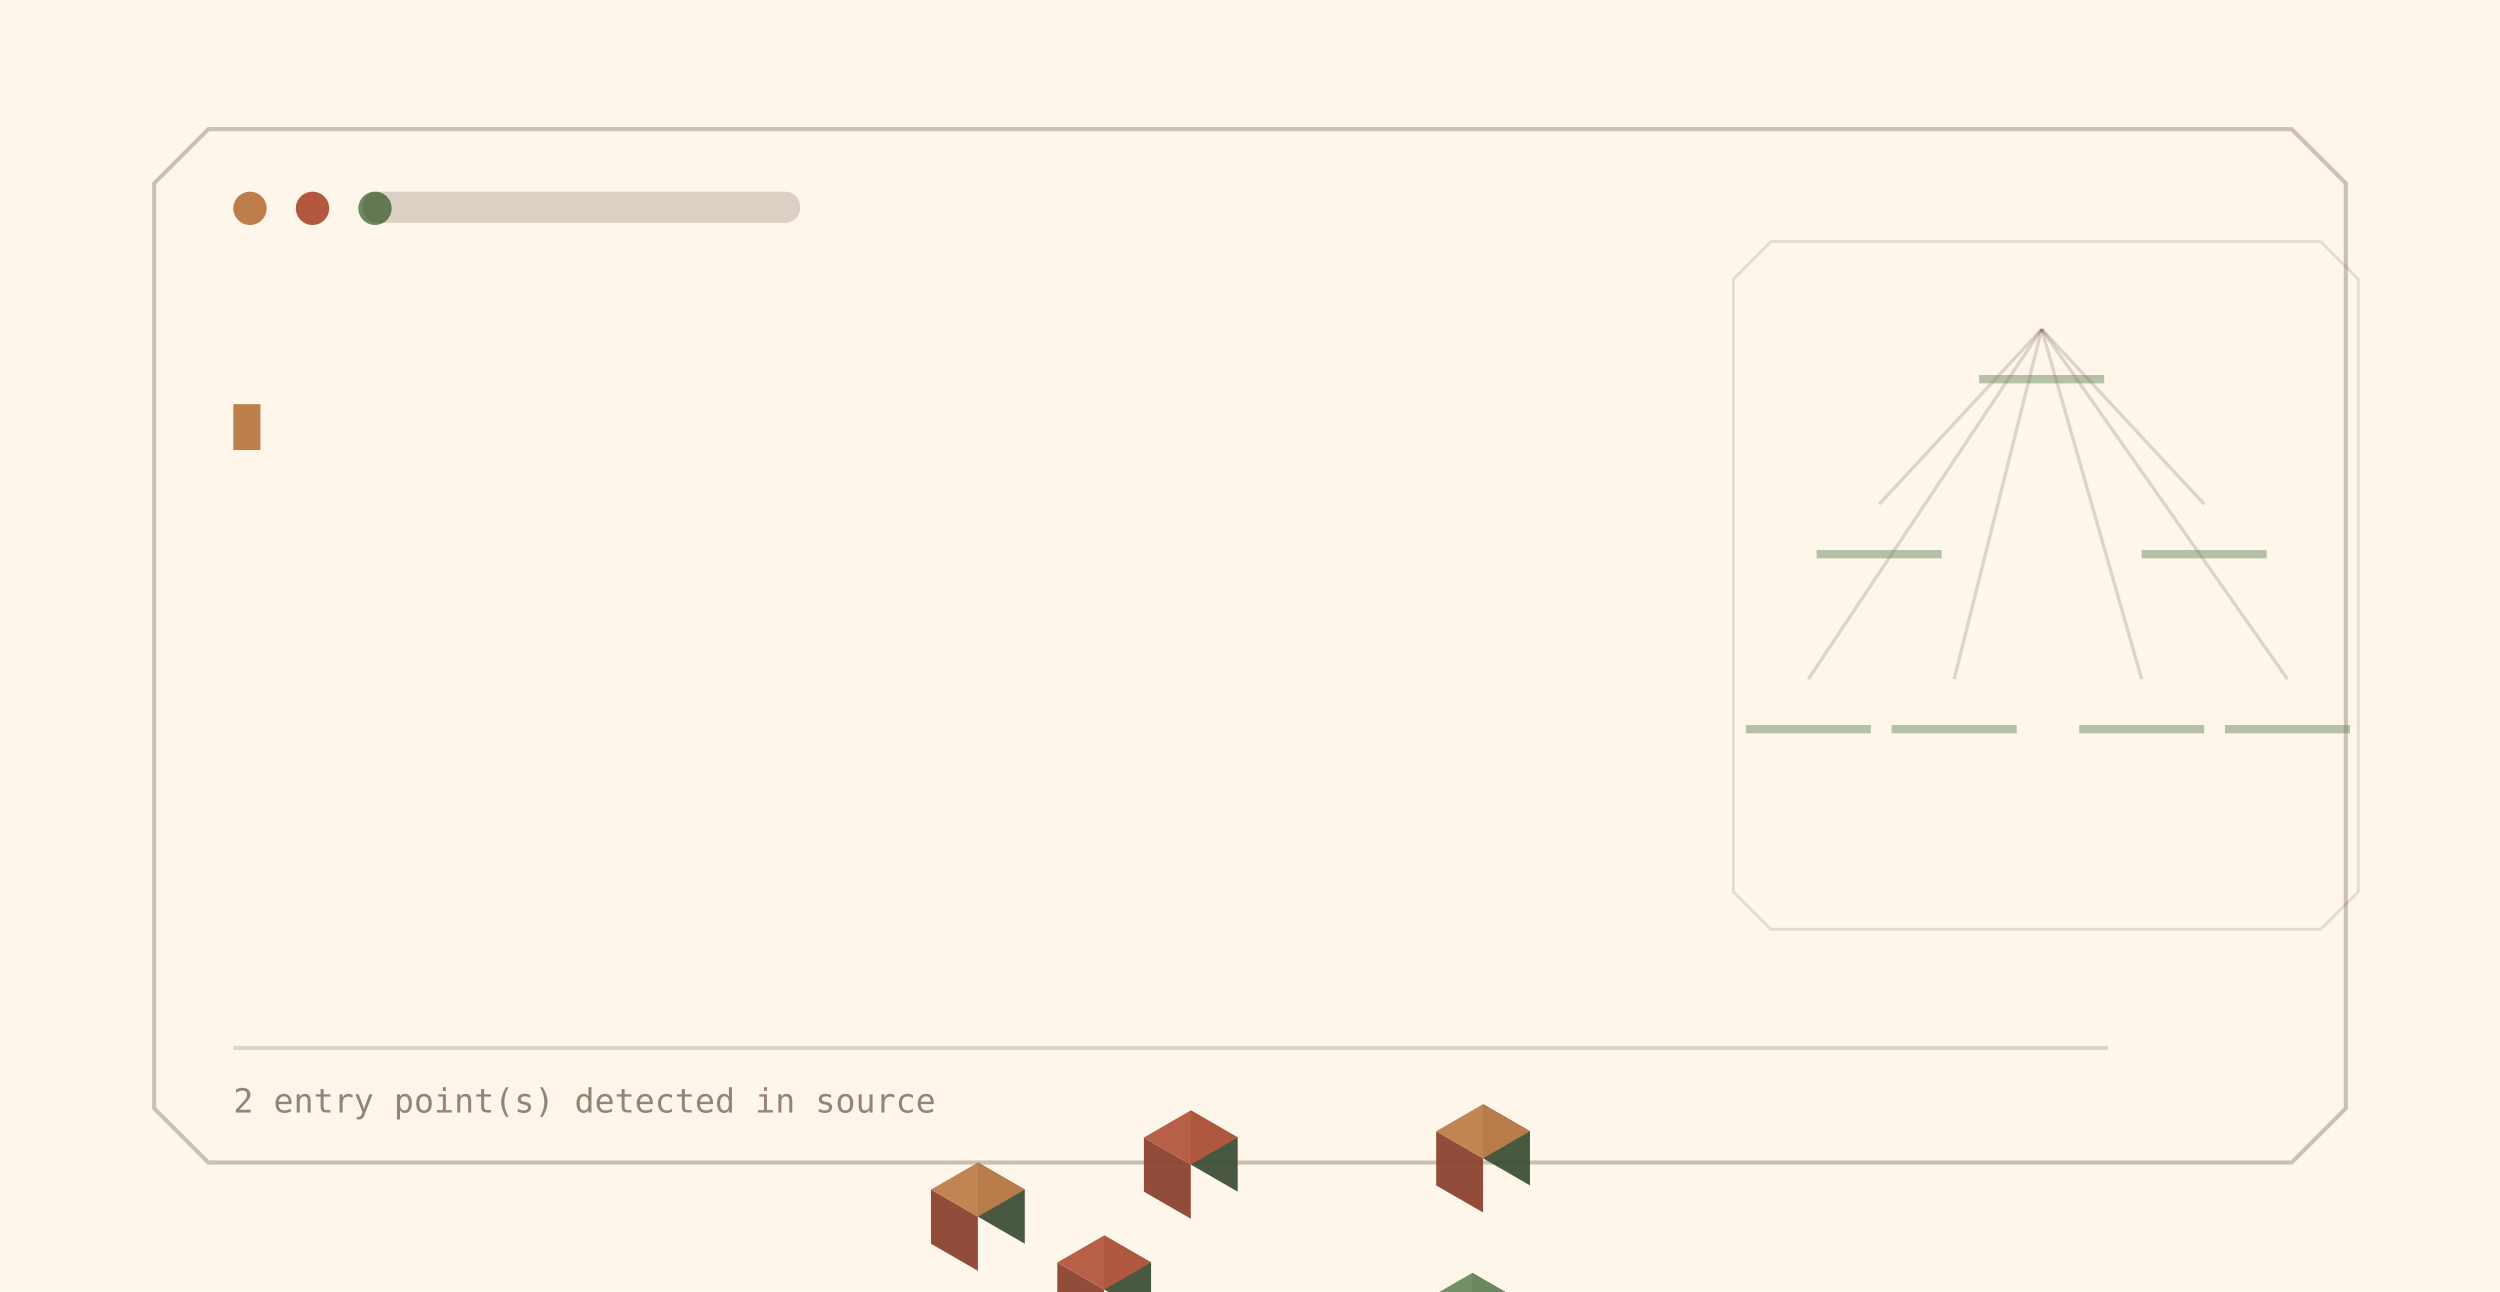
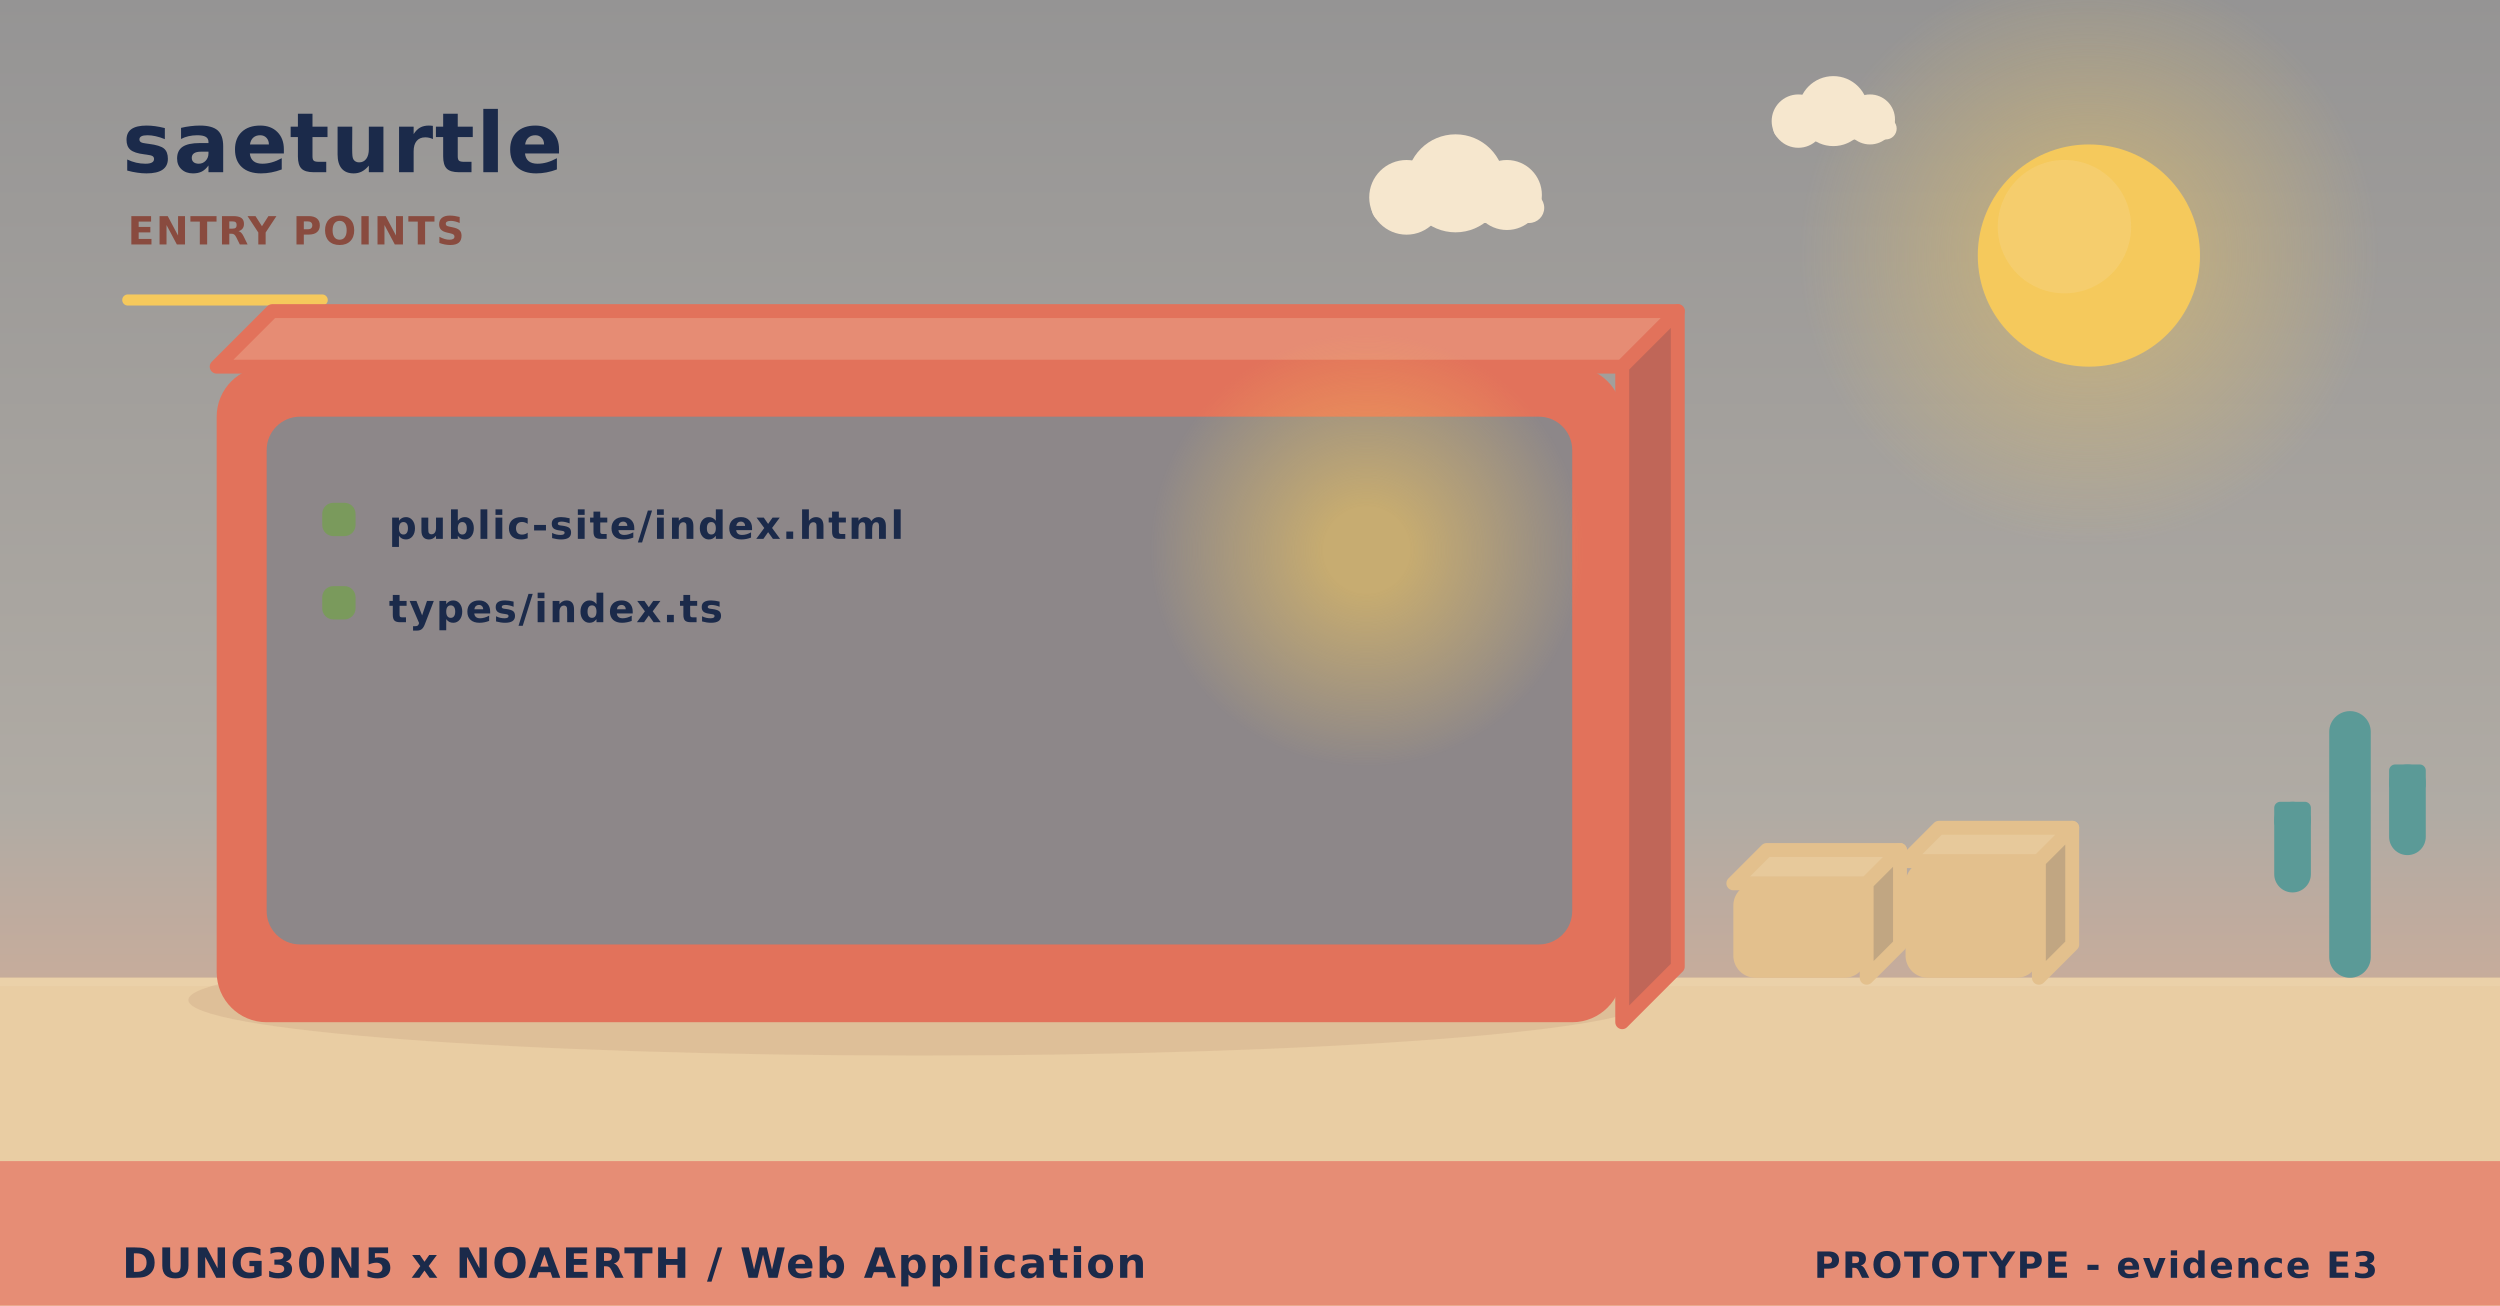
- <svg xmlns="http://www.w3.org/2000/svg" viewBox="0 0 1200 620" width="1200" height="620" role="img" aria-label="saeturtle command surface">
-   <rect width="1200" height="620" fill="#fef6eb" />
-   <defs>
-     <linearGradient id="gt" x1="0" y1="0" x2="1" y2="1">
-       <stop offset="0%" stop-color="#be7e4c" />
-       <stop offset="100%" stop-color="#b4573f" />
-     </linearGradient>
-   </defs>
-   <path d="M100.00,62.00 H1100.00 L1126.00,88.00 V532.00 L1100.00,558.00 H100.00 L74.00,532.00 V88.00 Z" fill="none" stroke="rgba(63,37,22,0.300)" stroke-width="2.00" opacity="0.85" />
-   <circle cx="120.00" cy="100.00" r="8.00" fill="#be7e4c" opacity="1.00" />
-   <circle cx="150.00" cy="100.00" r="8.00" fill="#b4573f" opacity="1.00" />
-   <circle cx="180.00" cy="100.00" r="8.00" fill="#6c8a62" opacity="1.00" />
-   <rect x="174.00" y="92.00" width="210.00" height="15.00" rx="7.00" fill="rgba(63,37,22,0.180)" opacity="1.00" />
-   <text x="112" y="148" font-family="ui-monospace,SFMono-Regular,Menlo,monospace" font-size="21" fill="rgba(63,37,22,0.800)" opacity="0">public-site/index.html<animate attributeName="opacity" values="0;1;1;0" dur="1.5s" begin="0.0s" repeatCount="indefinite" />
-   </text>
-   <text x="112" y="182" font-family="ui-monospace,SFMono-Regular,Menlo,monospace" font-size="21" fill="rgba(63,37,22,0.800)" opacity="0">types/index.ts<animate attributeName="opacity" values="0;1;1;0" dur="1.5s" begin="1.5s" repeatCount="indefinite" />
-   </text>
-   <rect x="112" y="194" width="13" height="22" fill="#be7e4c">
-     <animate attributeName="opacity" values="1;0;1" dur="1.05s" begin="0s" repeatCount="indefinite" />
-   </rect>
-   <path d="M850.00,116.00 H1114.00 L1132.00,134.00 V428.00 L1114.00,446.00 H850.00 L832.00,428.00 V134.00 Z" fill="none" stroke="rgba(63,37,22,0.180)" stroke-width="1.40" opacity="0.70" />
-   <line x1="980.00" y1="158.00" x2="902.00" y2="242.00" stroke="rgba(63,37,22,0.300)" stroke-width="1.60" opacity="0.55" />
-   <line x1="980.00" y1="158.00" x2="1058.00" y2="242.00" stroke="rgba(63,37,22,0.300)" stroke-width="1.60" opacity="0.55" />
-   <line x1="980.00" y1="158.00" x2="868.00" y2="326.00" stroke="rgba(63,37,22,0.300)" stroke-width="1.60" opacity="0.55" />
-   <line x1="980.00" y1="158.00" x2="938.00" y2="326.00" stroke="rgba(63,37,22,0.300)" stroke-width="1.60" opacity="0.55" />
-   <line x1="980.00" y1="158.00" x2="1028.00" y2="326.00" stroke="rgba(63,37,22,0.300)" stroke-width="1.60" opacity="0.55" />
-   <line x1="980.00" y1="158.00" x2="1098.00" y2="326.00" stroke="rgba(63,37,22,0.300)" stroke-width="1.60" opacity="0.55" />
-   <polygon points="711.87,556.00 734.39,569.00 734.39,543.00 711.87,530.00" fill="#3f5039" opacity="0.95" />
-   <polygon points="689.36,569.00 711.87,582.00 711.87,556.00 689.36,543.00" fill="#8c4431" opacity="0.95" />
-   <polygon points="711.87,530.00 734.39,543.00 711.87,556.00 689.36,543.00" fill="#be7e4c" opacity="0.95" />
+ <svg xmlns="http://www.w3.org/2000/svg" width="900" height="470" viewBox="0 0 900 470" role="img" aria-label="saeturtle - how it is operated">
+   <linearGradient id="skyt" x1="0" y1="0" x2="0" y2="1">
+     <stop offset="0" stop-color="#959494" />
+     <stop offset="0.62" stop-color="#b0aba4" />
+     <stop offset="1" stop-color="#f3ad8a" />
+   </linearGradient>
+   <rect width="900" height="470" fill="url(#skyt)" />
+   <radialGradient id="sunt">
+     <stop offset="0.35" stop-color="#f5c95c" stop-opacity="0.34" />
+     <stop offset="1" stop-color="#f5c95c" stop-opacity="0" />
+   </radialGradient>
+   <circle cx="752" cy="92" r="104" fill="url(#sunt)" />
+   <circle cx="752" cy="92" r="40" fill="#f5c95c" />
+   <circle cx="743.2" cy="81.6" r="24" fill="#f5d27e" opacity="0.5" />
  <g>
-     <rect x="950.00" y="180.00" width="60.00" height="4.00" rx="0.00" fill="rgba(108,138,98,0.500)" opacity="1.00" />
-     <animate attributeName="opacity" values="0.25;1.0;0.25" dur="14.6s" begin="0.0s" repeatCount="indefinite" />
+     <circle cx="524" cy="66" r="17.64" fill="#f6e7ce" />
+     <circle cx="506.36" cy="71.04" r="13.44" fill="#f6e7ce" />
+     <circle cx="542.48" cy="70.2" r="12.6" fill="#f6e7ce" />
+     <rect x="493.76" y="69.36" width="62.16" height="10.92" rx="5.46" fill="#f6e7ce" />
+     <animateTransform attributeName="transform" type="translate" values="0 0;24 0;0 0" dur="36s" begin="0s" repeatCount="indefinite" />
  </g>
-   <polygon points="571.58,559.00 594.09,572.00 594.09,546.00 571.58,533.00" fill="#3f5039" opacity="0.95" />
-   <polygon points="549.06,572.00 571.58,585.00 571.58,559.00 549.06,546.00" fill="#8c4431" opacity="0.95" />
-   <polygon points="571.58,533.00 594.09,546.00 571.58,559.00 549.06,546.00" fill="#b4573f" opacity="0.95" />
  <g>
-     <rect x="872.00" y="264.00" width="60.00" height="4.00" rx="0.00" fill="rgba(108,138,98,0.500)" opacity="1.00" />
-     <animate attributeName="opacity" values="0.25;1.0;0.25" dur="14.6s" begin="0.4s" repeatCount="indefinite" />
+     <circle cx="660" cy="40" r="12.6" fill="#f6e7ce" />
+     <circle cx="647.4" cy="43.6" r="9.6" fill="#f6e7ce" />
+     <circle cx="673.2" cy="43" r="9" fill="#f6e7ce" />
+     <rect x="638.4" y="42.4" width="44.4" height="7.8" rx="3.9" fill="#f6e7ce" />
+     <animateTransform attributeName="transform" type="translate" values="0 0;-18 0;0 0" dur="46s" begin="3s" repeatCount="indefinite" />
  </g>
-   <polygon points="706.68,637.00 729.19,650.00 729.19,624.00 706.68,611.00" fill="#3f5039" opacity="0.95" />
-   <polygon points="684.16,650.00 706.68,663.00 706.68,637.00 684.16,624.00" fill="#8c4431" opacity="0.95" />
-   <polygon points="706.68,611.00 729.19,624.00 706.68,637.00 684.16,624.00" fill="#6c8a62" opacity="0.95" />
+   <rect x="0" y="352" width="900" height="118" fill="#e9cda3" />
+   <rect x="0" y="352" width="900" height="3" fill="#ebd1a9" />
+   <text x="44" y="62" font-family="Verdana,DejaVu Sans,sans-serif" font-size="30" font-weight="700" letter-spacing="0.6" fill="#1b2a4a" text-anchor="start">saeturtle</text>
+   <text x="46" y="88" font-family="Verdana,DejaVu Sans,sans-serif" font-size="14" font-weight="700" letter-spacing="0.6" fill="#894b3f" text-anchor="start">ENTRY POINTS</text>
+   <rect x="44" y="106" width="74" height="4" rx="2" fill="#f5c95c" />
+   <ellipse cx="331" cy="360" rx="263.2" ry="20" fill="rgba(138,90,68,0.11)" />
+   <path d="M78,132 L584,132 L604,112 L98,112 Z" fill="#e68c74" stroke="#e2725b" stroke-width="5" stroke-linejoin="round" />
+   <path d="M584,132 L604,112 L604,348 L584,368 Z" fill="#c06658" stroke="#e2725b" stroke-width="5" stroke-linejoin="round" />
+   <rect x="78" y="132" width="506" height="236" rx="18" fill="#e2725b" />
+   <rect x="96" y="150" width="470" height="190" rx="12" fill="#88888c" opacity="0.94" />
+   <radialGradient id="lamp5333">
+     <stop offset="0.2" stop-color="#f5c95c" stop-opacity="0.55" />
+     <stop offset="1" stop-color="#f5c95c" stop-opacity="0" />
+   </radialGradient>
+   <circle cx="492" cy="198" r="78" fill="url(#lamp5333)" />
+   <rect x="116" y="181" width="12" height="12" rx="4" fill="#7a9a5c" />
  <g>
-     <rect x="1028.00" y="264.00" width="60.00" height="4.00" rx="0.00" fill="rgba(108,138,98,0.500)" opacity="1.00" />
-     <animate attributeName="opacity" values="0.25;1.0;0.25" dur="14.6s" begin="0.8s" repeatCount="indefinite" />
+     <text x="140" y="194" font-family="Verdana,DejaVu Sans,sans-serif" font-size="14" font-weight="700" letter-spacing="0.6" fill="#1b2a4a" text-anchor="start">public-site/index.html</text>
+     <animateTransform attributeName="transform" type="translate" values="0 10;0 0" dur="0.7s" begin="0.4s" fill="freeze" />
  </g>
-   <polygon points="469.39,584.00 491.90,597.00 491.90,571.00 469.39,558.00" fill="#3f5039" opacity="0.95" />
-   <polygon points="446.87,597.00 469.39,610.00 469.39,584.00 446.87,571.00" fill="#8c4431" opacity="0.95" />
-   <polygon points="469.39,558.00 491.90,571.00 469.39,584.00 446.87,571.00" fill="#be7e4c" opacity="0.95" />
+   <rect x="116" y="211" width="12" height="12" rx="4" fill="#7a9a5c" />
  <g>
-     <rect x="838.00" y="348.00" width="60.00" height="4.00" rx="0.00" fill="rgba(108,138,98,0.500)" opacity="1.00" />
-     <animate attributeName="opacity" values="0.25;1.0;0.25" dur="14.6s" begin="1.2s" repeatCount="indefinite" />
+     <text x="140" y="224" font-family="Verdana,DejaVu Sans,sans-serif" font-size="14" font-weight="700" letter-spacing="0.6" fill="#1b2a4a" text-anchor="start">types/index.ts</text>
+     <animateTransform attributeName="transform" type="translate" values="0 10;0 0" dur="0.7s" begin="0.7s" fill="freeze" />
  </g>
-   <polygon points="530.01,619.00 552.52,632.00 552.52,606.00 530.01,593.00" fill="#3f5039" opacity="0.95" />
-   <polygon points="507.49,632.00 530.01,645.00 530.01,619.00 507.49,606.00" fill="#8c4431" opacity="0.95" />
-   <polygon points="530.01,593.00 552.52,606.00 530.01,619.00 507.49,606.00" fill="#b4573f" opacity="0.95" />
-   <g>
-     <rect x="908.00" y="348.00" width="60.00" height="4.00" rx="0.00" fill="rgba(108,138,98,0.500)" opacity="1.00" />
-     <animate attributeName="opacity" values="0.25;1.0;0.25" dur="14.6s" begin="1.6s" repeatCount="indefinite" />
-   </g>
-   <polygon points="607.95,664.00 630.47,677.00 630.47,651.00 607.95,638.00" fill="#3f5039" opacity="0.95" />
-   <polygon points="585.43,677.00 607.95,690.00 607.95,664.00 585.43,651.00" fill="#8c4431" opacity="0.95" />
-   <polygon points="607.95,638.00 630.47,651.00 607.95,664.00 585.43,651.00" fill="#6c8a62" opacity="0.95" />
-   <g>
-     <rect x="998.00" y="348.00" width="60.00" height="4.00" rx="0.00" fill="rgba(108,138,98,0.500)" opacity="1.00" />
-     <animate attributeName="opacity" values="0.25;1.0;0.25" dur="14.6s" begin="2.0s" repeatCount="indefinite" />
-   </g>
-   <polygon points="668.57,699.00 691.09,712.00 691.09,686.00 668.57,673.00" fill="#3f5039" opacity="0.95" />
-   <polygon points="646.05,712.00 668.57,725.00 668.57,699.00 646.05,686.00" fill="#8c4431" opacity="0.95" />
-   <polygon points="668.57,673.00 691.09,686.00 668.57,699.00 646.05,686.00" fill="#be7e4c" opacity="0.95" />
-   <g>
-     <rect x="1068.00" y="348.00" width="60.00" height="4.00" rx="0.00" fill="rgba(108,138,98,0.500)" opacity="1.00" />
-     <animate attributeName="opacity" values="0.25;1.0;0.25" dur="14.6s" begin="2.4s" repeatCount="indefinite" />
-   </g>
-   <rect x="112.00" y="502.00" width="900.00" height="2.00" rx="0.00" fill="rgba(63,37,22,0.160)" opacity="1.00" />
-   <text x="112" y="534" font-family="ui-monospace,Menlo,monospace" font-size="16" fill="rgba(63,37,22,0.550)">2 entry point(s) detected in source</text>
+   <path d="M624,318 L672,318 L684,306 L636,306 Z" fill="#e7c99b" stroke="#e3c08d" stroke-width="5" stroke-linejoin="round" />
+   <path d="M672,318 L684,306 L684,340 L672,352 Z" fill="#c1a682" stroke="#e3c08d" stroke-width="5" stroke-linejoin="round" />
+   <rect x="624" y="318" width="48" height="34" rx="8" fill="#e3c08d" />
+   <path d="M686,310 L734,310 L746,298 L698,298 Z" fill="#e7c99b" stroke="#e3c08d" stroke-width="5" stroke-linejoin="round" />
+   <path d="M734,310 L746,298 L746,340 L734,352 Z" fill="#c1a682" stroke="#e3c08d" stroke-width="5" stroke-linejoin="round" />
+   <rect x="686" y="310" width="48" height="42" rx="8" fill="#e3c08d" />
+   <rect x="838.52" y="256" width="14.96" height="96" rx="7.48" fill="#5b9a97" />
+   <rect x="818.72" y="288.64" width="13.2" height="32.64" rx="6.6" fill="#5b9a97" />
+   <rect x="818.72" y="288.64" width="13.2" height="9.6" rx="2.2" fill="#5b9a97" />
+   <rect x="860.08" y="275.2" width="13.2" height="32.64" rx="6.6" fill="#5b9a97" />
+   <rect x="860.08" y="275.2" width="13.2" height="9.6" rx="2.2" fill="#5b9a97" />
+   <rect x="0" y="418" width="900" height="52" rx="0" fill="#e68972" opacity="0.94" />
+   <text x="44" y="460" font-family="Verdana,DejaVu Sans,sans-serif" font-size="15" font-weight="700" letter-spacing="0.6" fill="#1b2a4a" text-anchor="start">DUNG30N5 x NOAERTH  /  Web Application</text>
+   <text x="856" y="460" font-family="Verdana,DejaVu Sans,sans-serif" font-size="13" font-weight="700" letter-spacing="0.6" fill="#1b2a4a" text-anchor="end">PROTOTYPE  -  evidence E3</text>
</svg>
